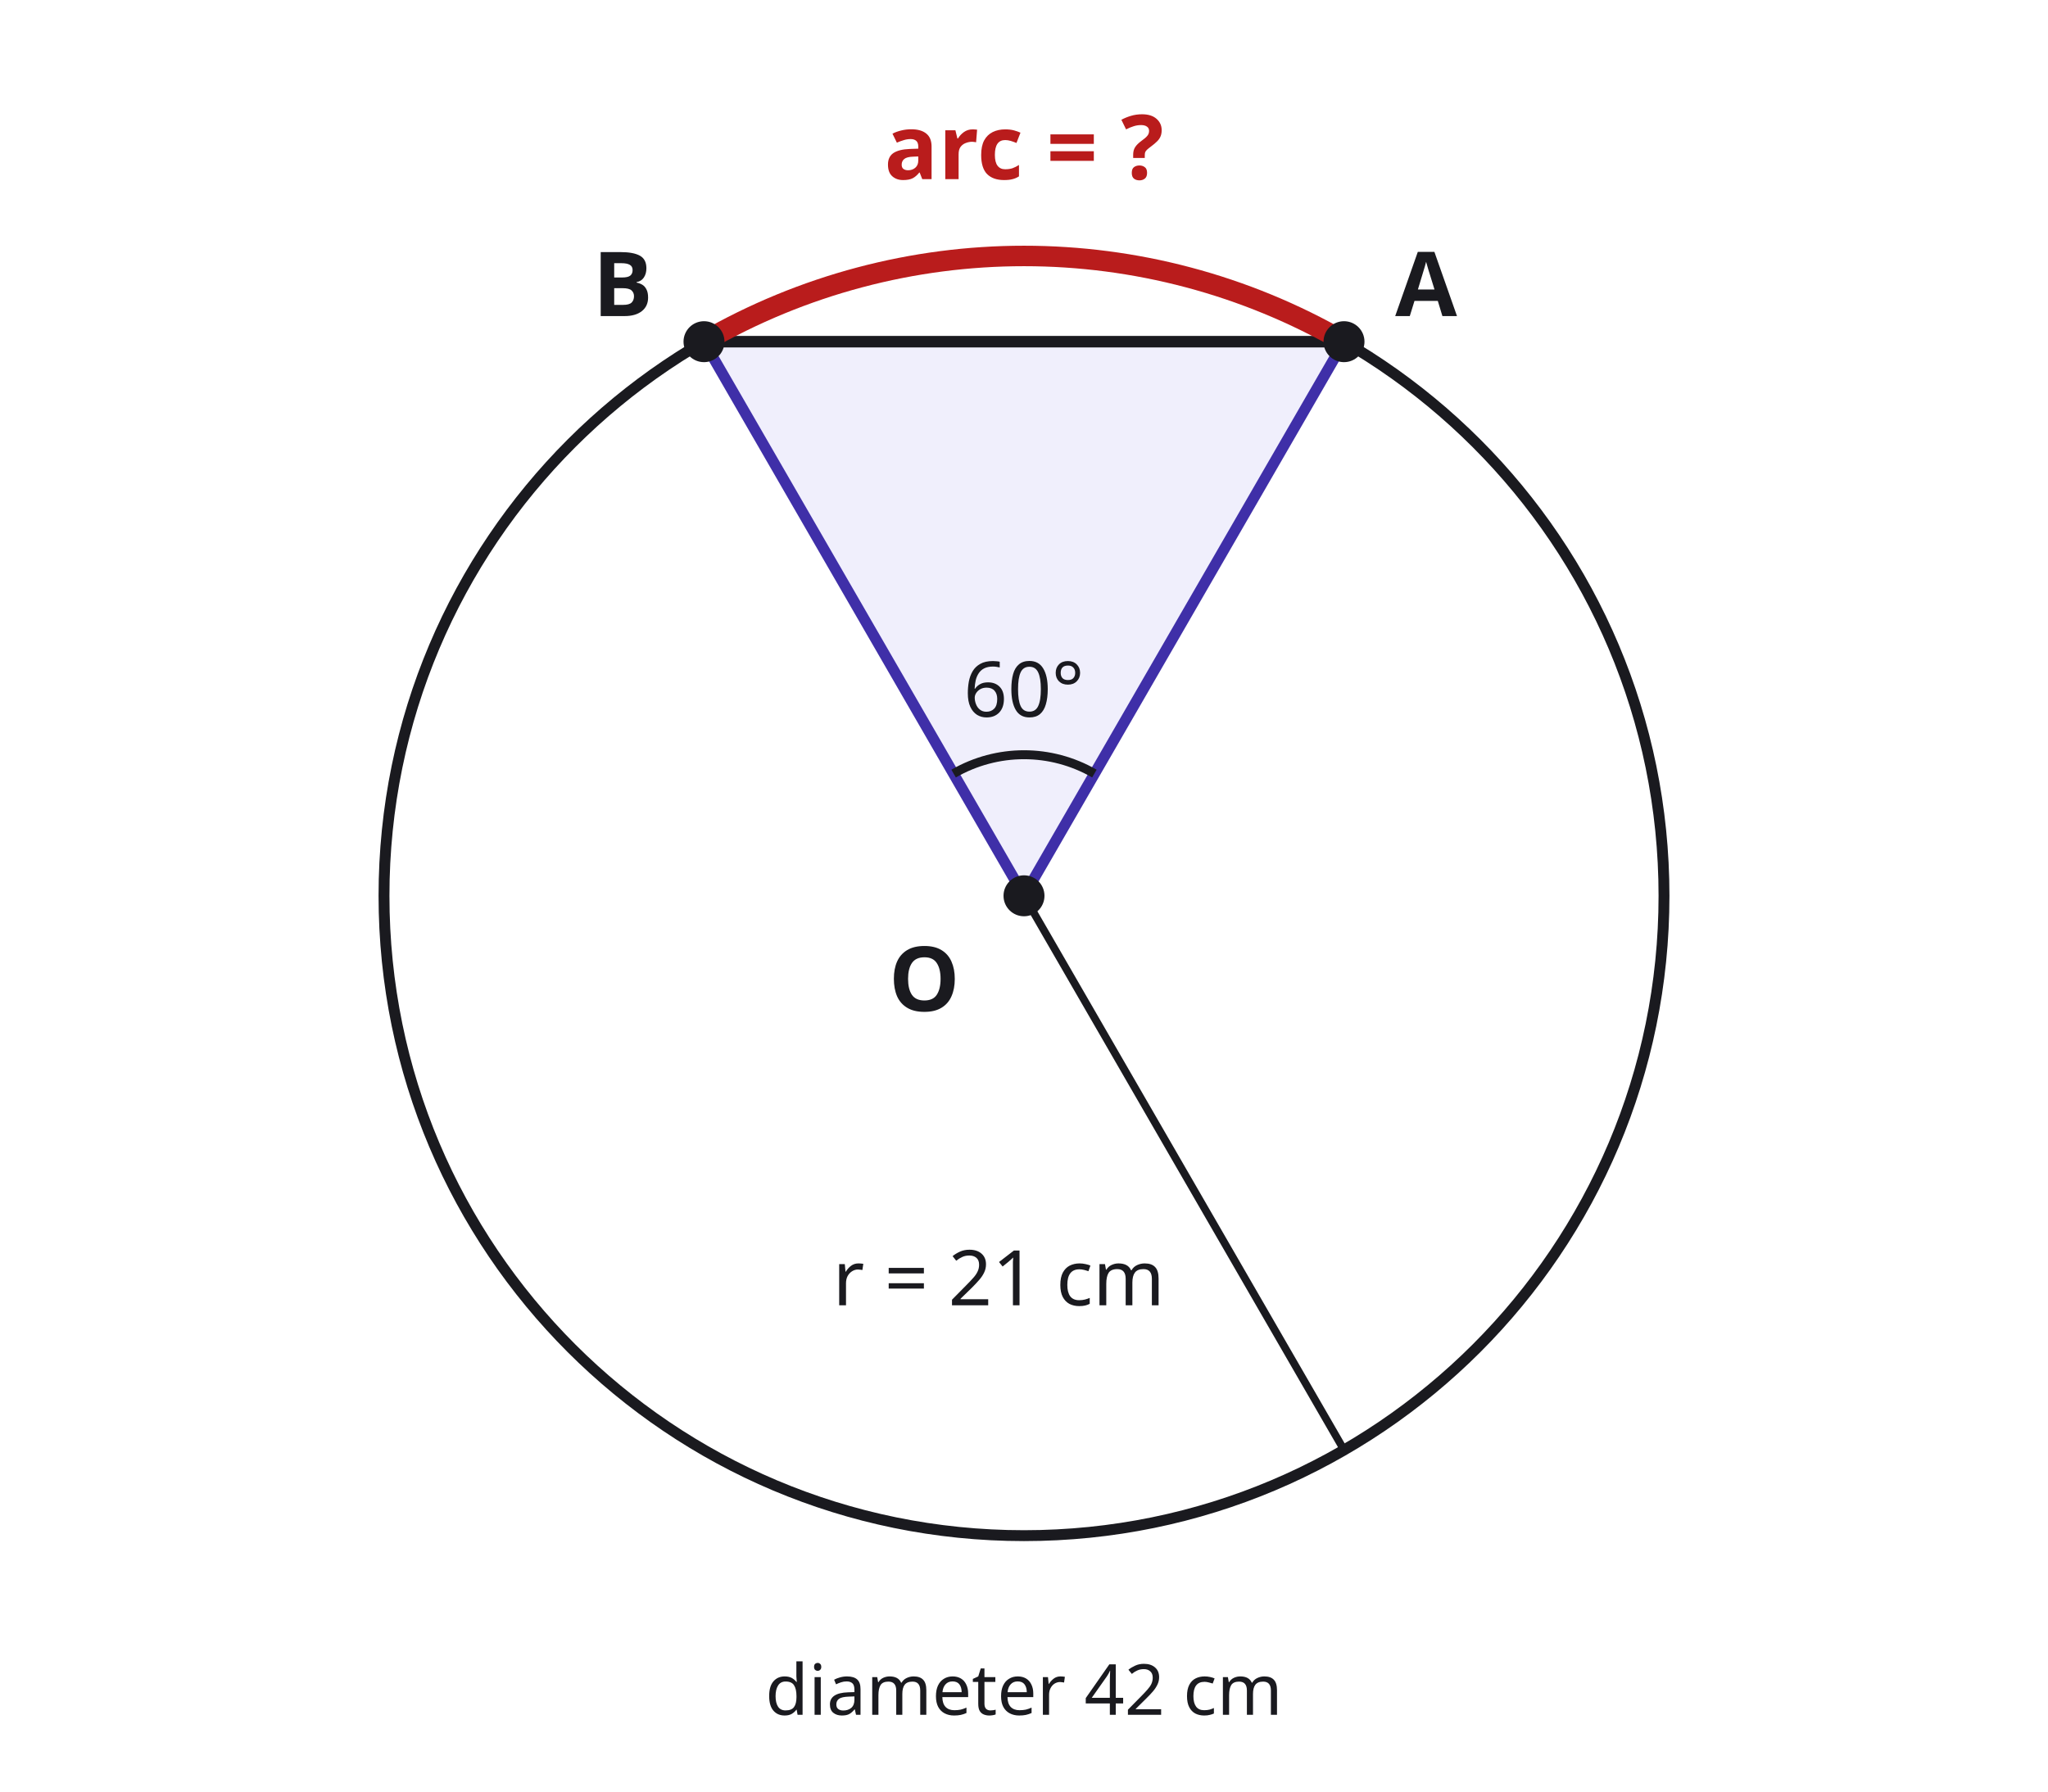
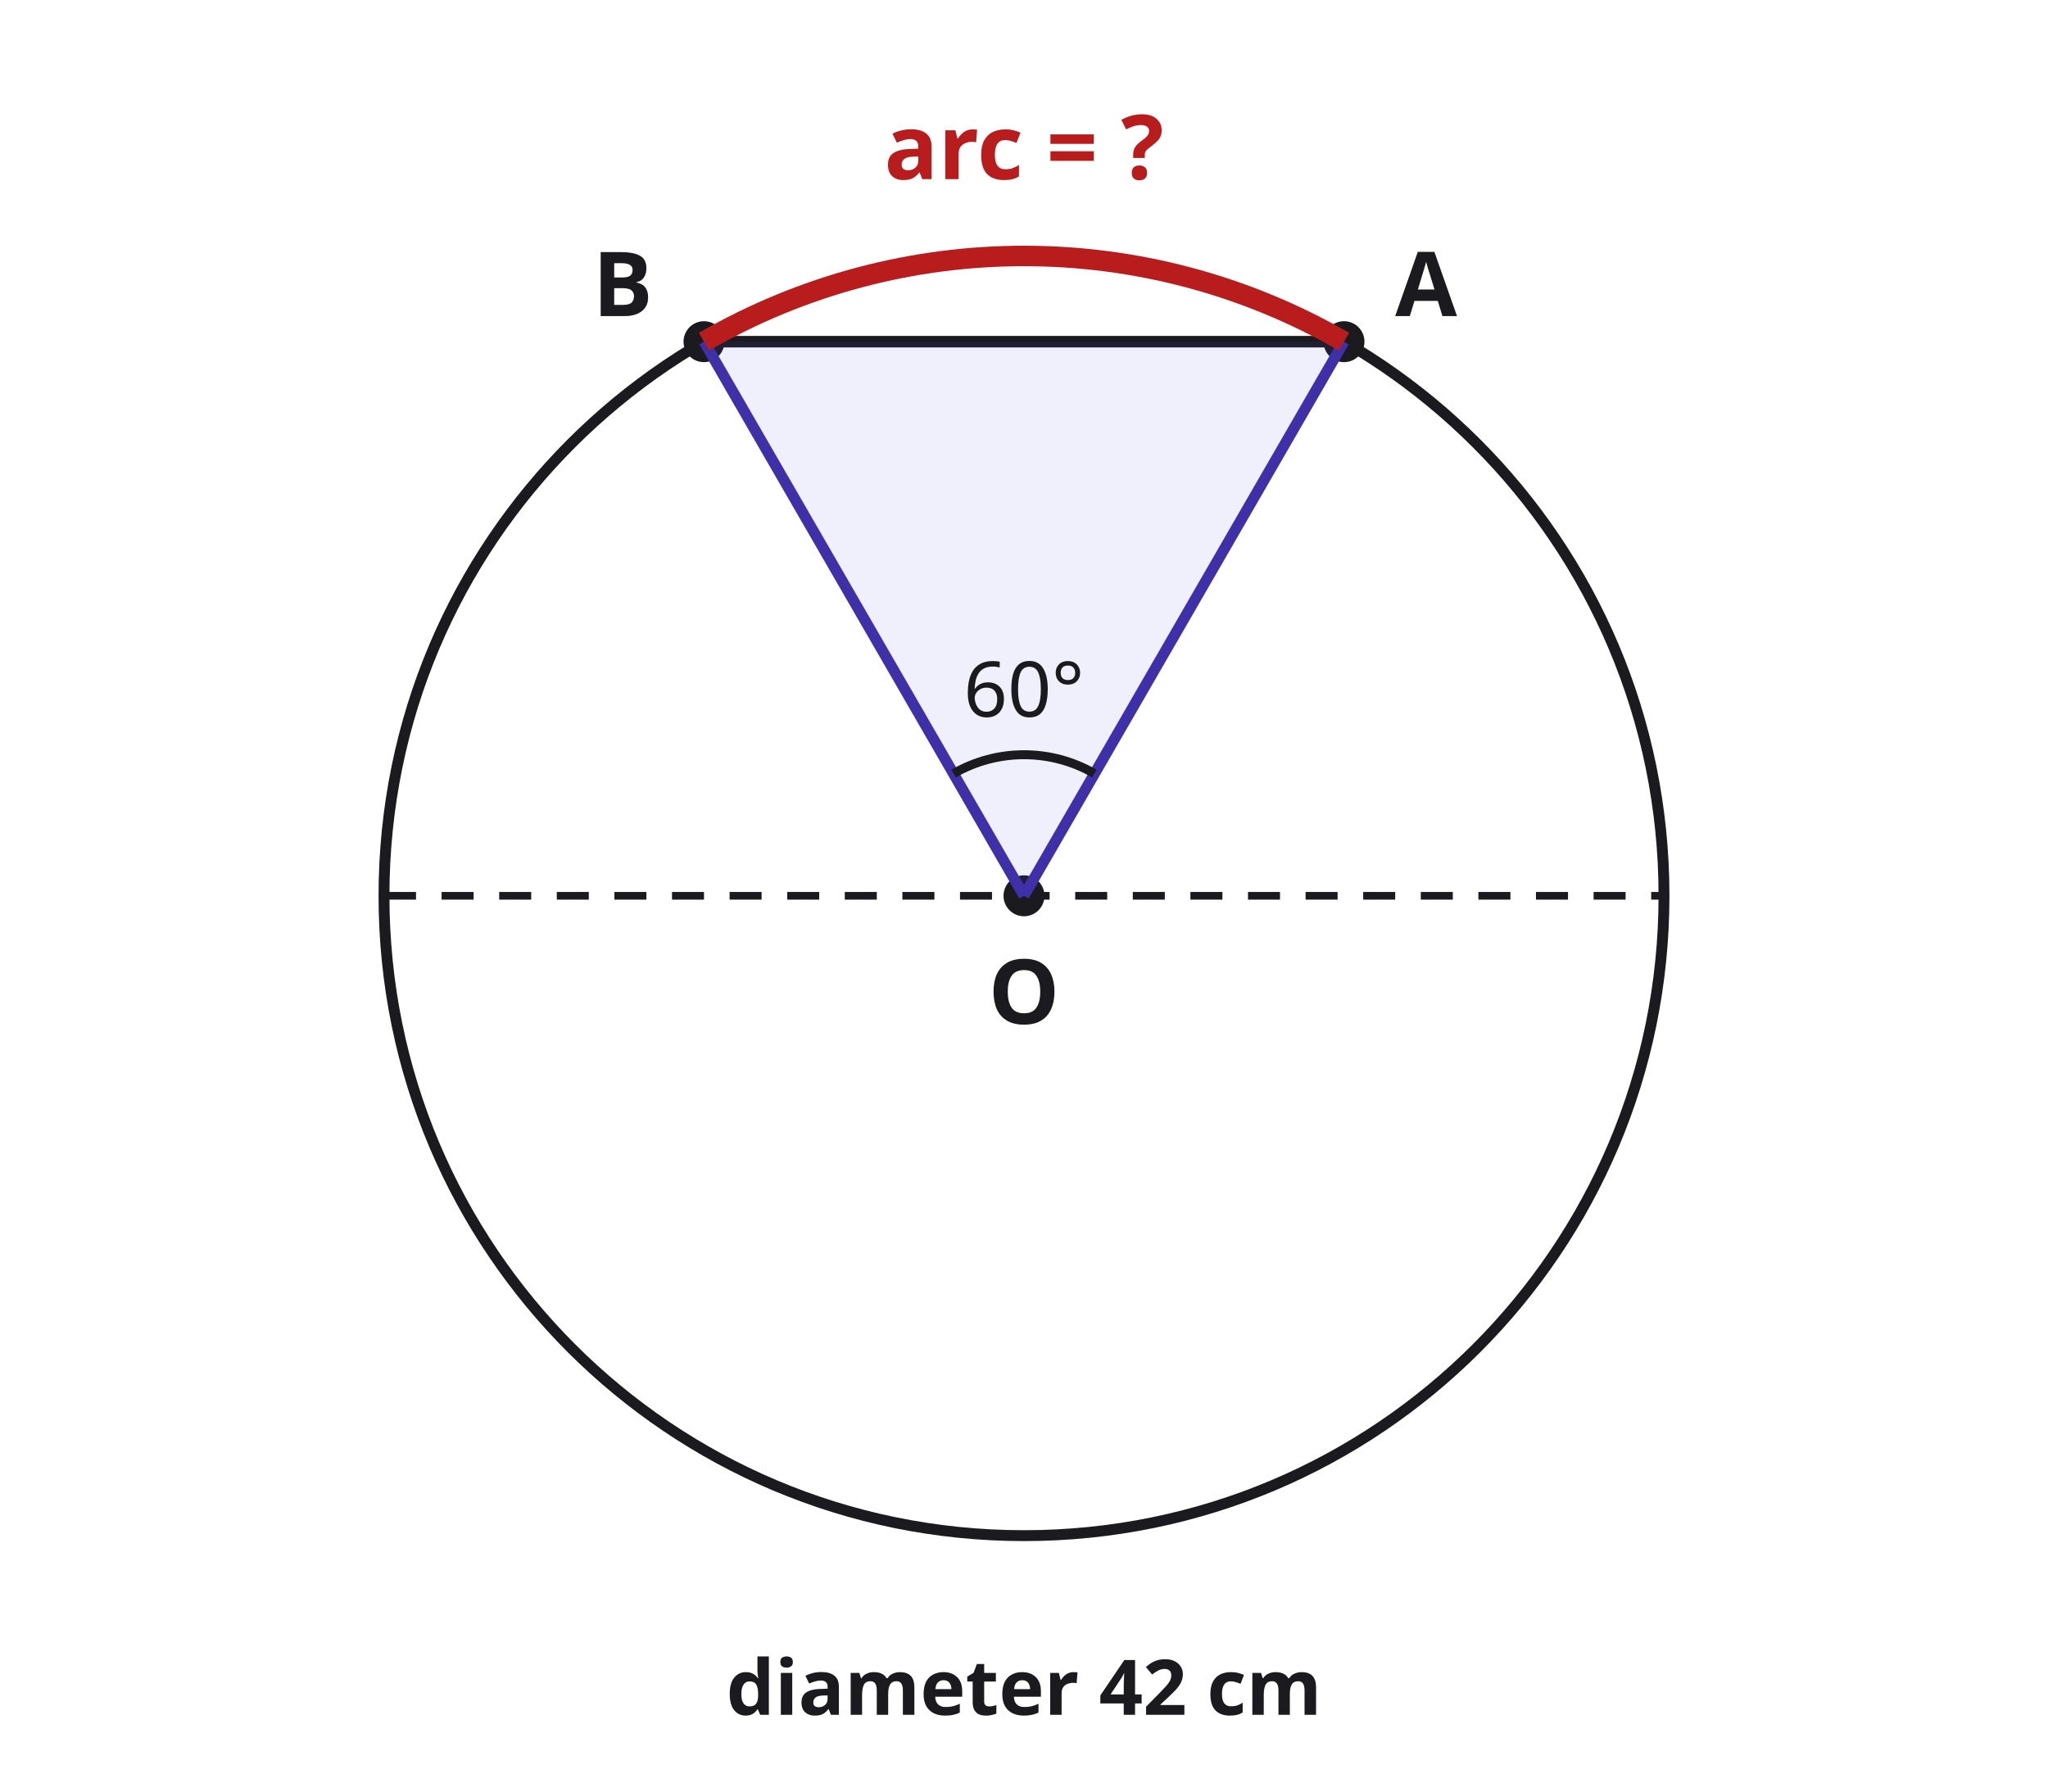
- <svg xmlns="http://www.w3.org/2000/svg" viewBox="0 0 320 280" width="320" height="280" role="img" aria-label="Circle with centre O and diameter 42 cm, so radius 21 cm; the chord AB subtends 60 degrees at O, and the length of the minor arc AB is asked">
+ <svg xmlns="http://www.w3.org/2000/svg" viewBox="0 0 320 280" width="320" height="280" role="img" aria-label="The circle with centre O and diameter 42 cm; O is joined to both ends of the chord AB, the angle AOB at the centre is 60 degrees, and the minor arc AB is asked for">
  <circle cx="160" cy="140" r="100" fill="none" stroke="#1a1a1f" stroke-width="1.7" />
+   <path d="M60 140 L260 140" fill="none" stroke="#1a1a1f" stroke-width="1.2" stroke-dasharray="5 4" />
+   <path d="M210 53.4 L110 53.4" fill="none" stroke="#1a1a1f" stroke-width="1.8" />
+   <circle cx="160" cy="140" r="3.2" fill="#1a1a1f" />
+   <circle cx="210" cy="53.4" r="3.2" fill="#1a1a1f" />
+   <circle cx="110" cy="53.4" r="3.2" fill="#1a1a1f" />
+   <text x="160" y="160" text-anchor="middle" font-family="system-ui, sans-serif" font-size="14" font-weight="700" fill="#1a1a1f">O</text>
+   <text x="218" y="49.4" font-family="system-ui, sans-serif" font-size="14" font-weight="700" fill="#1a1a1f">A</text>
+   <text x="102" y="49.4" text-anchor="end" font-family="system-ui, sans-serif" font-size="14" font-weight="700" fill="#1a1a1f">B</text>
+   <text x="160" y="268" text-anchor="middle" font-family="system-ui, sans-serif" font-size="12" font-weight="700" fill="#1a1a1f">diameter 42 cm</text>
  <path d="M160 140 L110 53.4 L210 53.4 Z" fill="#6d5ae0" fill-opacity="0.1" />
  <path d="M160 140 L210 53.4" fill="none" stroke="#3f2fa8" stroke-width="1.7" />
  <path d="M160 140 L110 53.4" fill="none" stroke="#3f2fa8" stroke-width="1.7" />
-   <path d="M210 53.4 L110 53.4" fill="none" stroke="#1a1a1f" stroke-width="1.8" />
  <path d="M210 53.4 A100 100 0 0 0 110 53.4" fill="none" stroke="#b91c1c" stroke-width="3.2" />
  <path d="M171 120.9 A22 22 0 0 0 149 120.9" fill="none" stroke="#1a1a1f" stroke-width="1.4" />
-   <path d="M160 140 L210 226.6" fill="none" stroke="#1a1a1f" stroke-width="1.2" />
-   <circle cx="160" cy="140" r="3.2" fill="#1a1a1f" />
-   <circle cx="210" cy="53.4" r="3.2" fill="#1a1a1f" />
-   <circle cx="110" cy="53.4" r="3.2" fill="#1a1a1f" />
-   <text x="150" y="158" text-anchor="end" font-family="system-ui, sans-serif" font-size="14" font-weight="700" fill="#1a1a1f">O</text>
-   <text x="218" y="49.4" font-family="system-ui, sans-serif" font-size="14" font-weight="700" fill="#1a1a1f">A</text>
-   <text x="102" y="49.4" text-anchor="end" font-family="system-ui, sans-serif" font-size="14" font-weight="700" fill="#1a1a1f">B</text>
  <text x="160" y="112" text-anchor="middle" font-family="system-ui, sans-serif" font-size="12" fill="#1a1a1f">60°</text>
-   <text x="182" y="204" text-anchor="end" font-family="system-ui, sans-serif" font-size="12" fill="#1a1a1f">r = 21 cm</text>
  <text x="160" y="28" text-anchor="middle" font-family="system-ui, sans-serif" font-size="14" font-weight="700" fill="#b91c1c">arc = ?</text>
-   <text x="160" y="268" text-anchor="middle" font-family="system-ui, sans-serif" font-size="11" fill="#1a1a1f">diameter 42 cm</text>
</svg>
